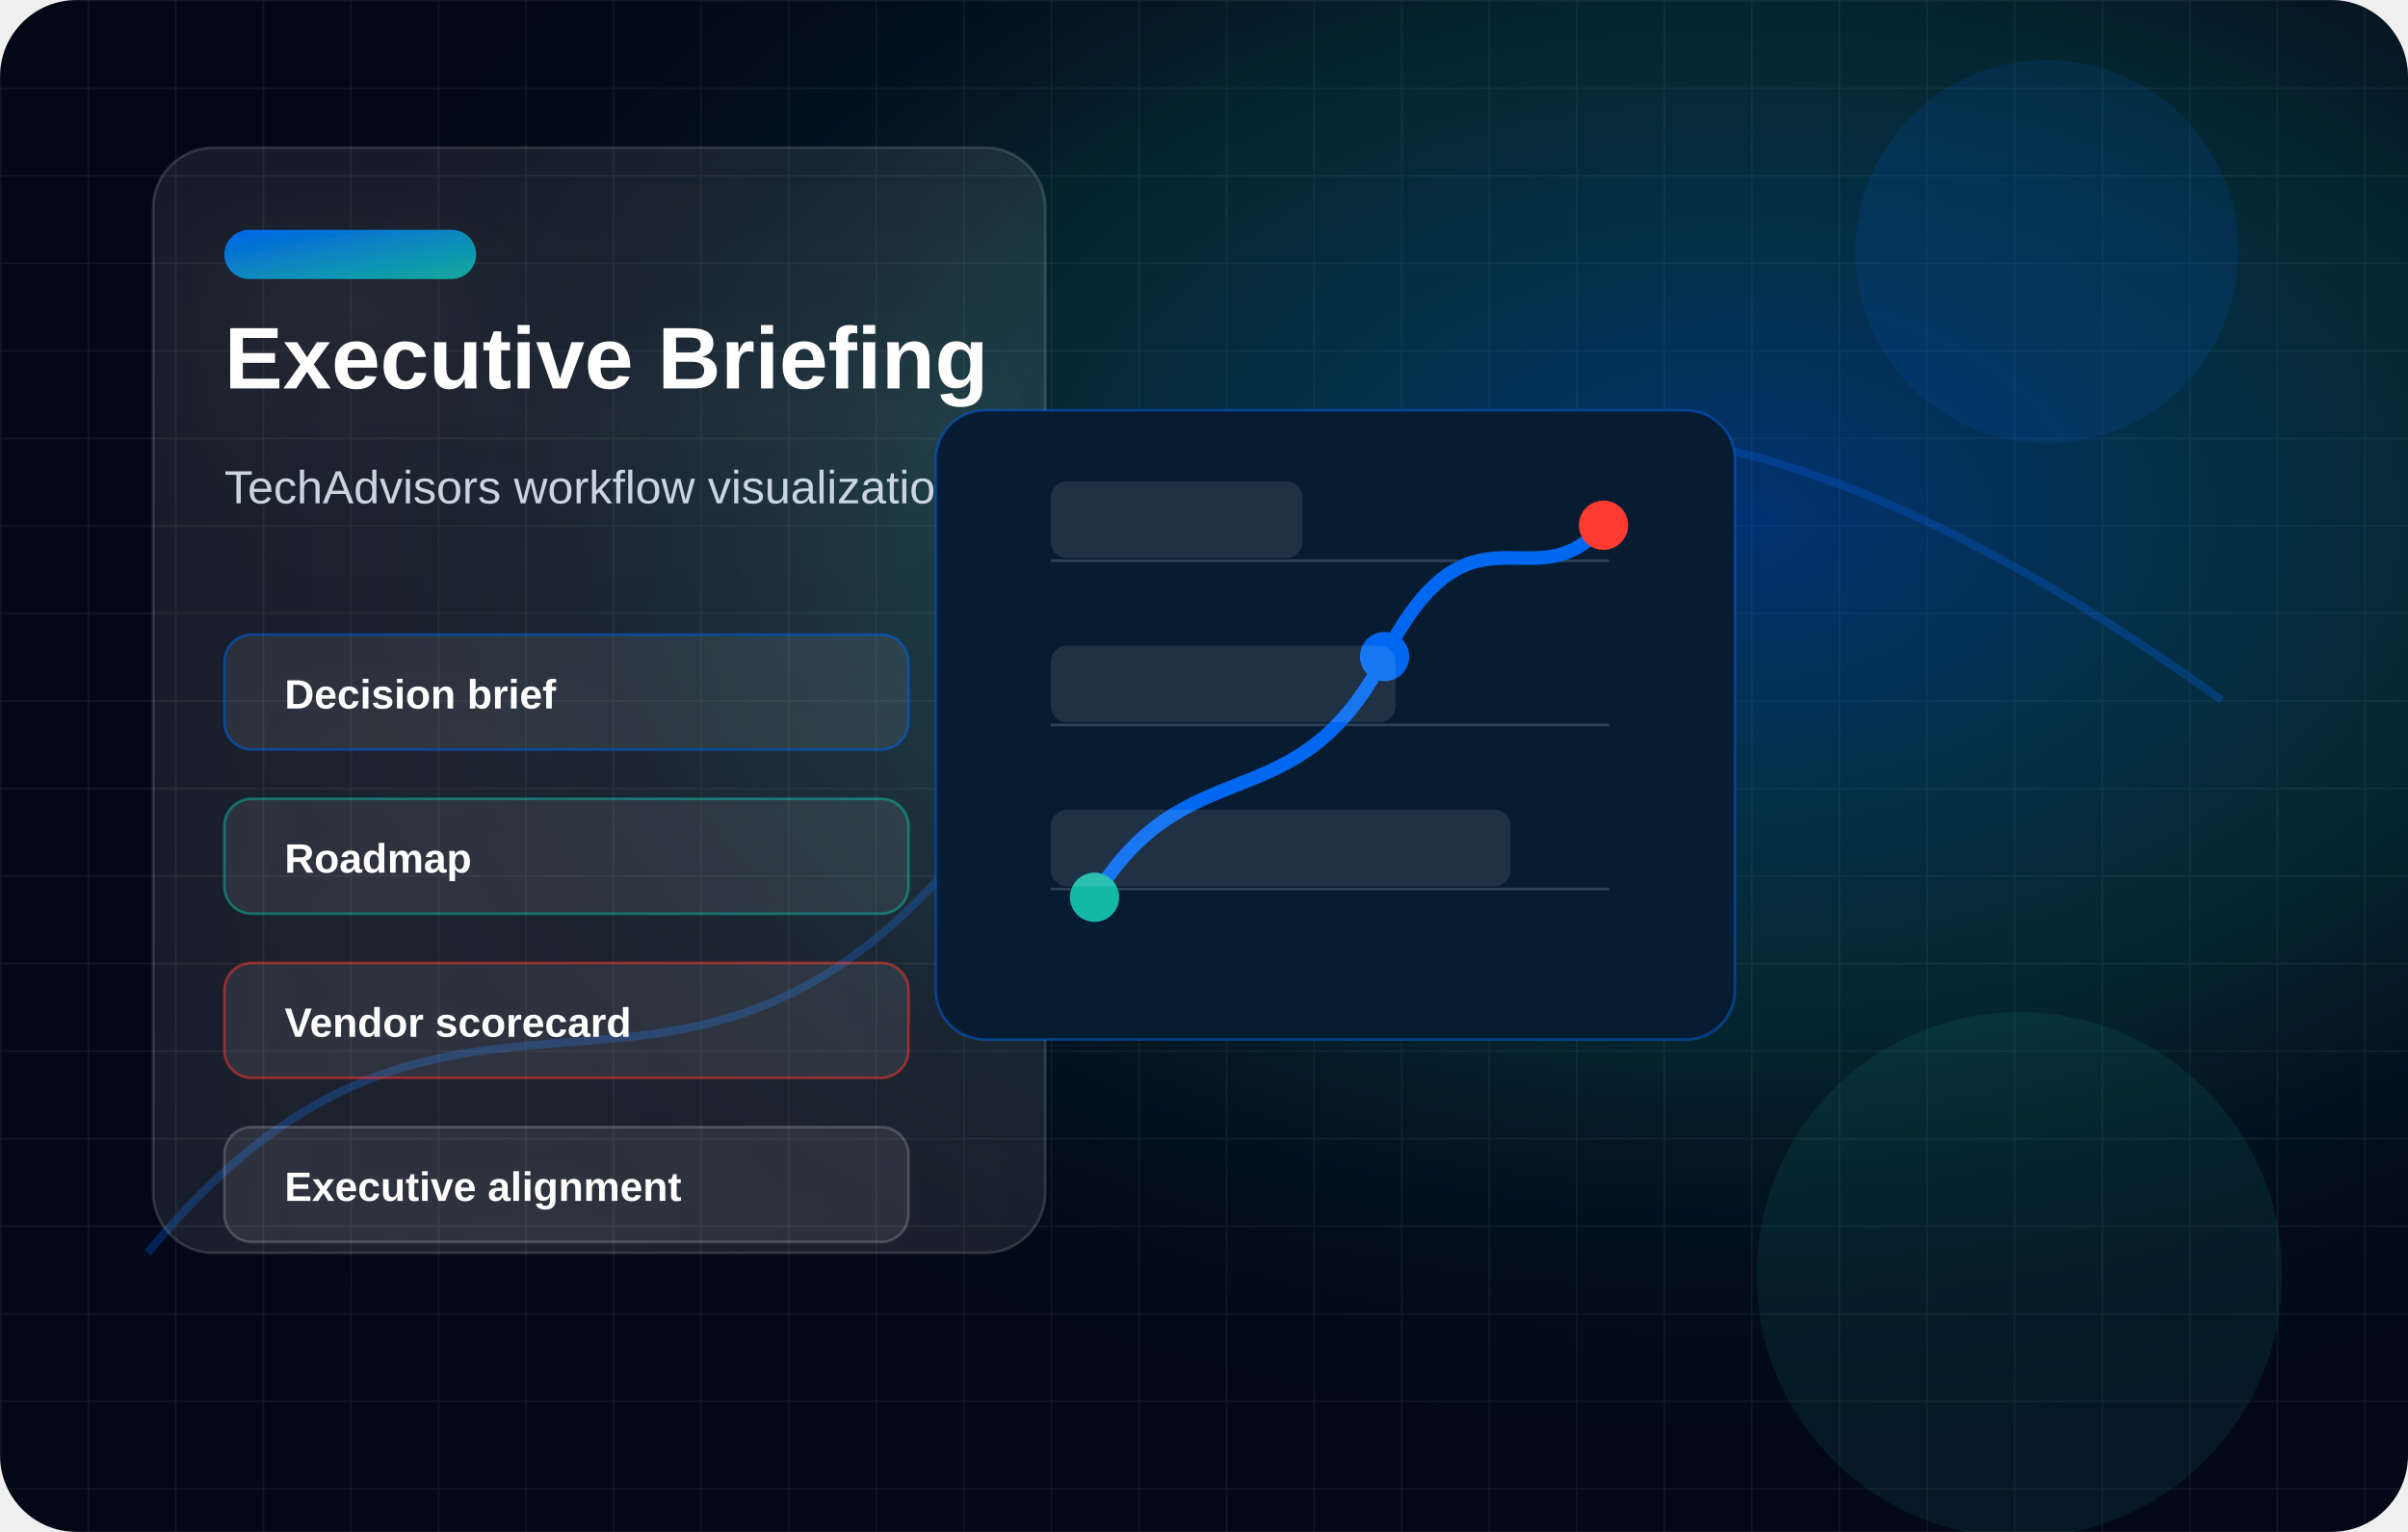
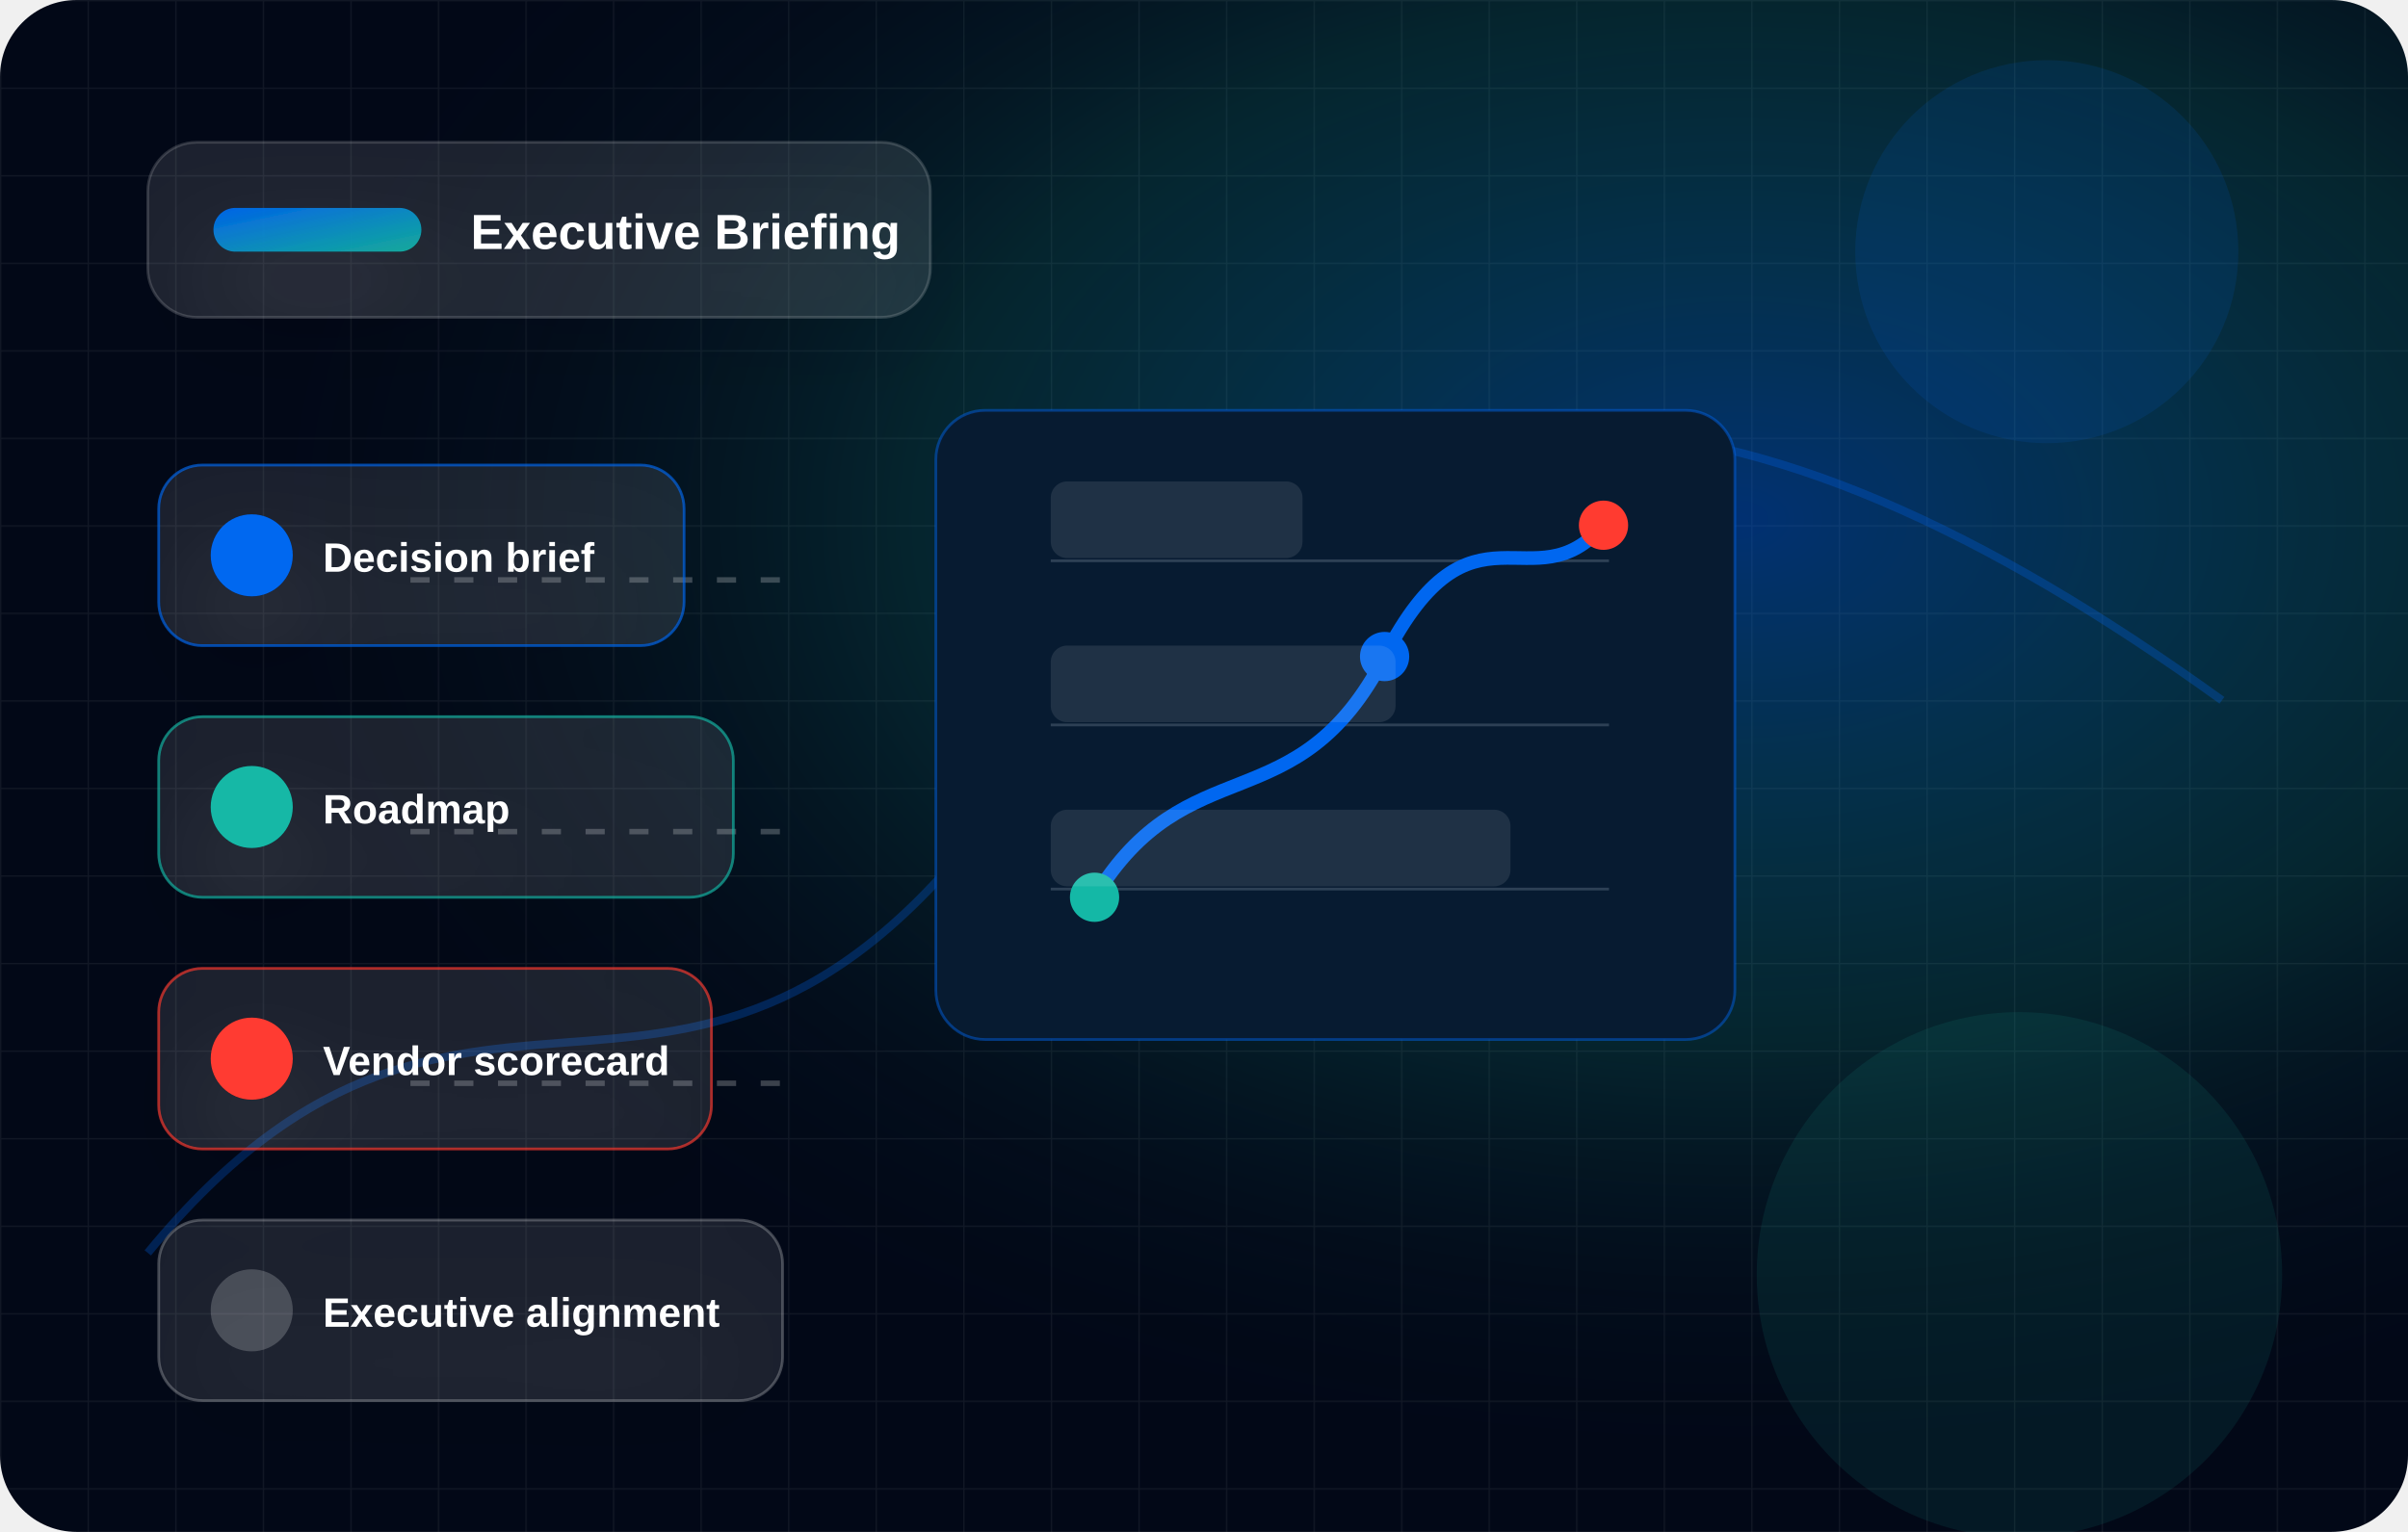
<svg xmlns="http://www.w3.org/2000/svg" width="880" height="560" viewBox="0 0 880 560" role="img" aria-labelledby="title desc">
  <defs>
    <linearGradient id="g" x1="0" y1="0" x2="1" y2="1">
      <stop offset="0" stop-color="#0067F0" stop-opacity=".95" />
      <stop offset="1" stop-color="#14B8A6" stop-opacity=".9" />
    </linearGradient>
    <radialGradient id="r" cx=".72" cy=".34" r=".62">
      <stop offset="0" stop-color="#0067F0" stop-opacity=".42" />
      <stop offset=".55" stop-color="#14B8A6" stop-opacity=".16" />
      <stop offset="1" stop-color="#020817" stop-opacity="0" />
    </radialGradient>
    <pattern id="grid" width="32" height="32" patternUnits="userSpaceOnUse">
      <path d="M32 0H0V32" fill="none" stroke="#ffffff" stroke-opacity=".06" />
    </pattern>
    <filter id="s" x="-20%" y="-20%" width="140%" height="140%">
      <feDropShadow dx="0" dy="18" stdDeviation="18" flood-color="#000000" flood-opacity=".28" />
    </filter>
  </defs>
  <rect width="880" height="560" rx="28" fill="#020817" />
  <rect width="880" height="560" rx="28" fill="url(#grid)" />
  <rect width="880" height="560" rx="28" fill="url(#r)" />
  <path d="M54 458 C174 312 255 456 374 282 S640 132 812 256" fill="none" stroke="#0067F0" stroke-width="3" stroke-opacity=".28" />
-   <g filter="url(#s)">
-     <rect x="56" y="54" width="326" height="404" rx="22" fill="rgba(255,255,255,.08)" stroke="rgba(255,255,255,.14)" />
-     <rect x="82" y="84" width="92" height="18" rx="9" fill="url(#g)" />
-     <text x="82" y="142" font-family="Segoe UI, Arial" font-size="32" font-weight="850" fill="#fff">Executive Briefing</text>
-     <text x="82" y="184" font-family="Segoe UI, Arial" font-size="17" fill="#cbd5e1">TechAdvisors workflow visualization</text>
-     <g font-family="Segoe UI, Arial" font-size="15" font-weight="800" fill="#fff">
-       <rect x="82" y="232" width="250" height="42" rx="10" fill="rgba(255,255,255,.08)" stroke="#0067F0" stroke-opacity=".5" />
-       <text x="104" y="259">Decision brief</text>
-       <rect x="82" y="292" width="250" height="42" rx="10" fill="rgba(255,255,255,.08)" stroke="#14B8A6" stroke-opacity=".5" />
-       <text x="104" y="319">Roadmap</text>
-       <rect x="82" y="352" width="250" height="42" rx="10" fill="rgba(255,255,255,.08)" stroke="#ff3b30" stroke-opacity=".5" />
-       <text x="104" y="379">Vendor scorecard</text>
-       <rect x="82" y="412" width="250" height="42" rx="10" fill="rgba(255,255,255,.08)" stroke="#ffffff" stroke-opacity=".18" />
-       <text x="104" y="439">Executive alignment</text>
+   <g filter="url(#s)" font-family="Segoe UI, Arial">
+     <rect x="54" y="52" width="286" height="64" rx="18" fill="#ffffff" fill-opacity=".1" stroke="#ffffff" stroke-opacity=".16" />
+     <rect x="78" y="76" width="76" height="16" rx="8" fill="url(#g)" />
+     <text x="172" y="91" font-size="18" font-weight="850" fill="#fff">Executive Briefing</text>
+     <g stroke="#ffffff" stroke-opacity=".22" stroke-width="2" stroke-dasharray="7 9">
+       <path d="M150 212 H290" />
+       <path d="M150 304 H290" />
+       <path d="M150 396 H290" />
+     </g>
+     <g>
+       <rect x="58" y="170" width="192" height="66" rx="16" fill="#ffffff" fill-opacity=".09" stroke="#0067F0" stroke-opacity=".65" />
+       <circle cx="92" cy="203" r="15" fill="#0067F0" />
+       <text x="118" y="209" font-size="15" font-weight="850" fill="#fff">Decision brief</text>
+       <rect x="58" y="262" width="210" height="66" rx="16" fill="#ffffff" fill-opacity=".09" stroke="#14B8A6" stroke-opacity=".65" />
+       <circle cx="92" cy="295" r="15" fill="#14B8A6" />
+       <text x="118" y="301" font-size="15" font-weight="850" fill="#fff">Roadmap</text>
+       <rect x="58" y="354" width="202" height="66" rx="16" fill="#ffffff" fill-opacity=".09" stroke="#ff3b30" stroke-opacity=".65" />
+       <circle cx="92" cy="387" r="15" fill="#ff3b30" />
+       <text x="118" y="393" font-size="15" font-weight="850" fill="#fff">Vendor scorecard</text>
+       <rect x="58" y="446" width="228" height="66" rx="16" fill="#ffffff" fill-opacity=".09" stroke="#ffffff" stroke-opacity=".24" />
+       <circle cx="92" cy="479" r="15" fill="#fff" fill-opacity=".2" />
+       <text x="118" y="485" font-size="15" font-weight="850" fill="#fff">Executive alignment</text>
    </g>
  </g>
  <g class="motif advisory" transform="translate(342 150)">
    <rect x="0" y="0" width="292" height="230" rx="18" fill="#071b31" stroke="#0067F0" stroke-opacity=".45" />
    <path d="M42 55 H246 M42 115 H246 M42 175 H246" stroke="#dbeafe" stroke-opacity=".18" />
    <path d="M58 178 C92 122 132 152 164 90 S218 72 244 42" fill="none" stroke="#0067F0" stroke-width="5" />
    <circle cx="58" cy="178" r="9" fill="#14B8A6" />
    <circle cx="164" cy="90" r="9" fill="#0067F0" />
    <circle cx="244" cy="42" r="9" fill="#ff3b30" />
-     <rect x="42" y="26" width="92" height="28" rx="6" fill="rgba(255,255,255,.1)" />
-     <rect x="42" y="86" width="126" height="28" rx="6" fill="rgba(255,255,255,.1)" />
-     <rect x="42" y="146" width="168" height="28" rx="6" fill="rgba(255,255,255,.1)" />
+     <rect x="42" y="26" width="92" height="28" rx="6" fill="#ffffff" fill-opacity=".1" />
+     <rect x="42" y="86" width="126" height="28" rx="6" fill="#ffffff" fill-opacity=".1" />
+     <rect x="42" y="146" width="168" height="28" rx="6" fill="#ffffff" fill-opacity=".1" />
  </g>
  <circle cx="748" cy="92" r="70" fill="#0067F0" opacity=".12" />
  <circle cx="738" cy="466" r="96" fill="#14B8A6" opacity=".1" />
</svg>
